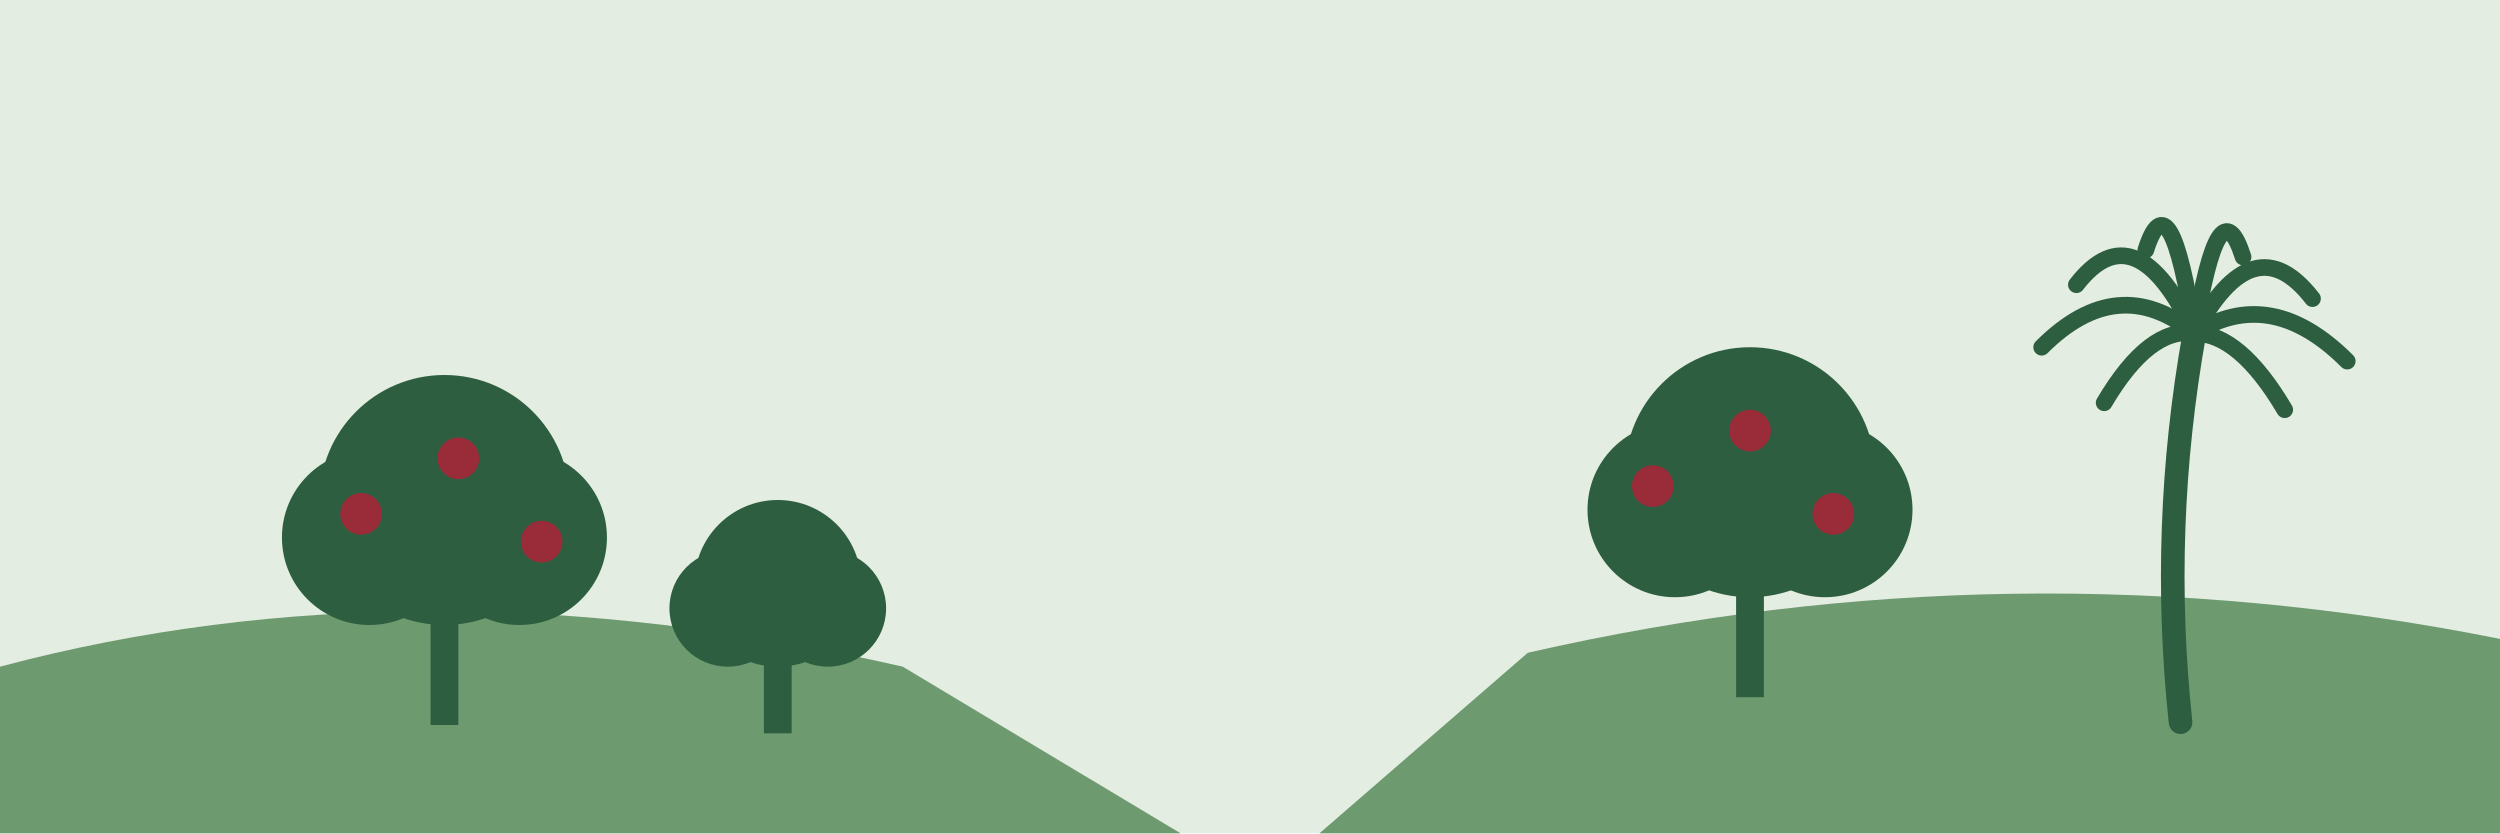
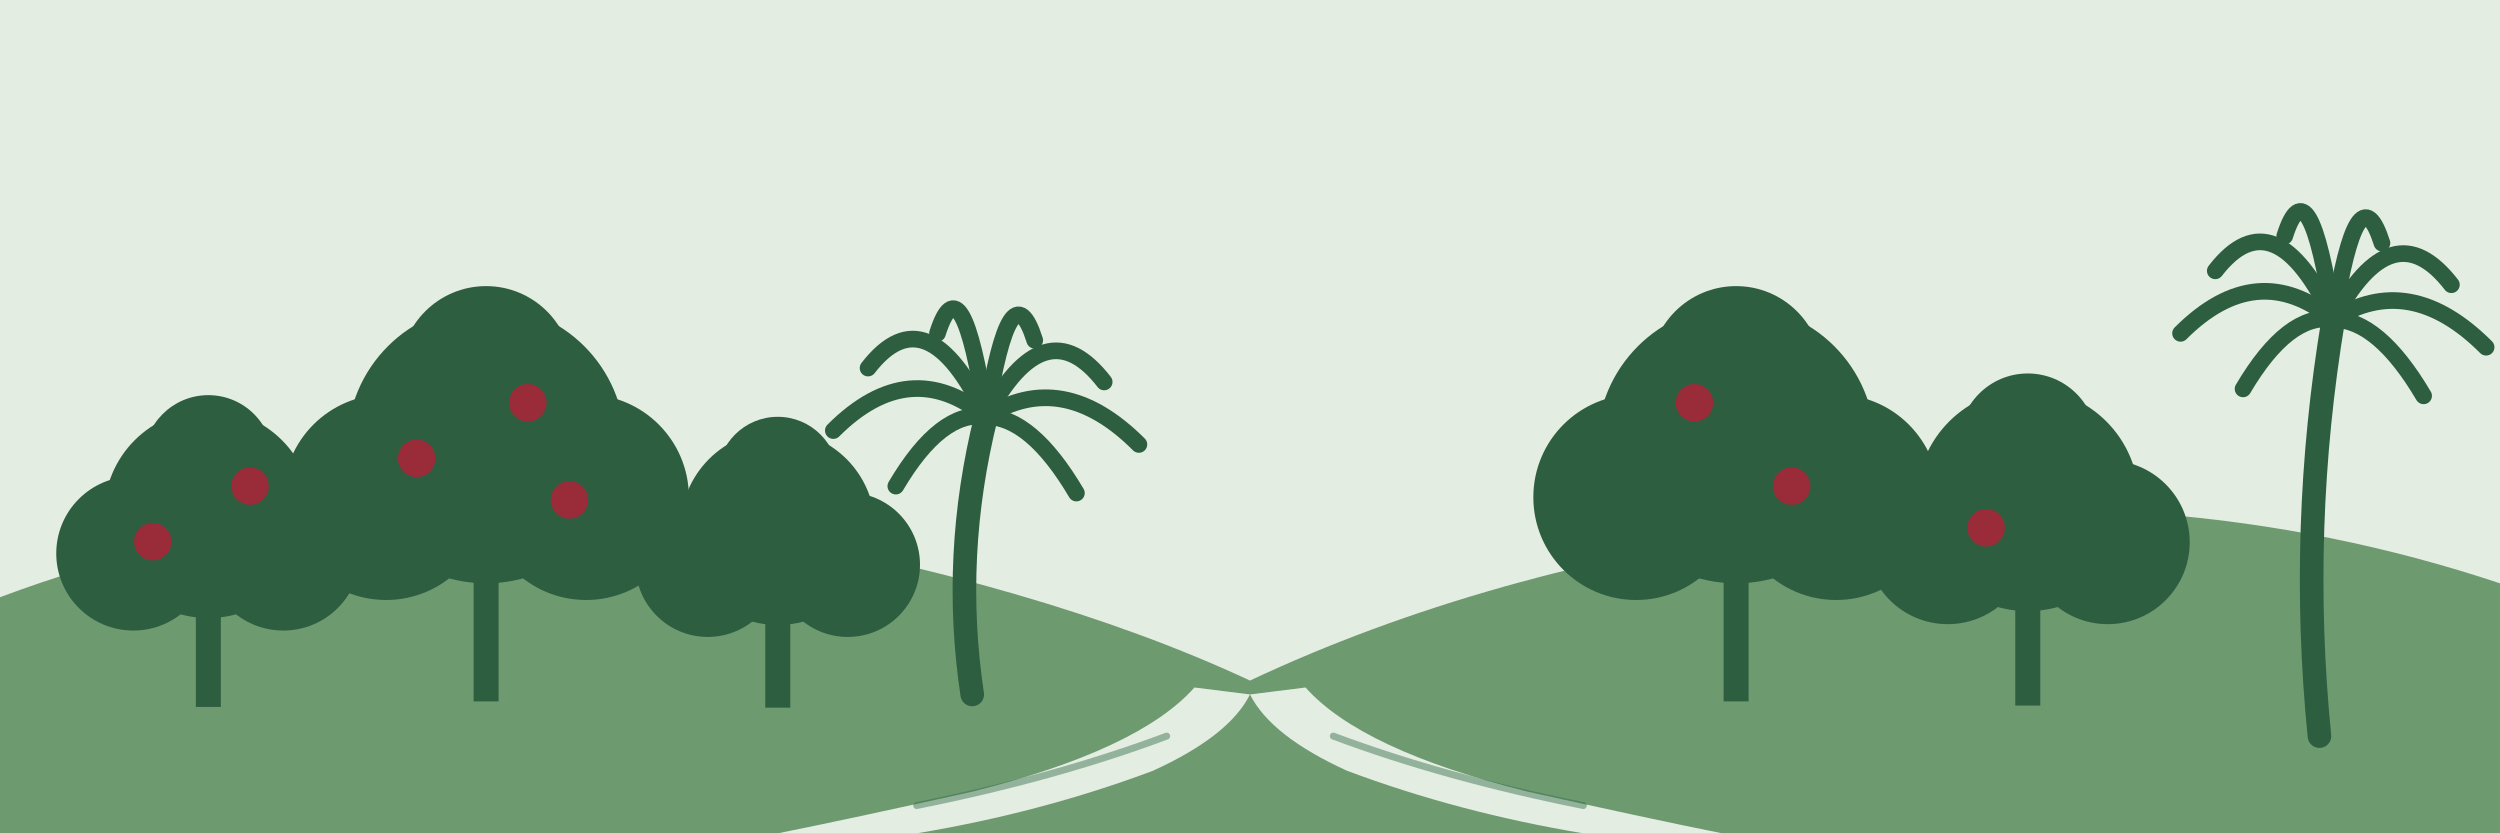
<svg xmlns="http://www.w3.org/2000/svg" width="720" height="240" viewBox="0 0 360 120" preserveAspectRatio="xMidYMax slice">
  <rect width="360" height="120" fill="#E4EDE2" />
-   <path d="M0 120 L0 96 Q60 80 130 96 L170 120 Z" fill="#6E9A70" />
-   <path d="M190 120 L220 94 Q290 78 360 92 L360 120 Z" fill="#6E9A70" />
+   <path d="M0 120 L0 86 Q48 68 104 76 Q150 84 180 98 Q214 82 258 76 Q312 68 360 84 L360 120 Z" fill="#6E9A70" />
+   <path d="M172 99 Q164 108 140 114 Q122 118 112 120 L132 120 Q150 117 166 111 Q177 106 180 100 Z" fill="#E4EDE2" />
+   <path d="M188 99 Q196 108 220 114 Q238 118 248 120 L228 120 Q210 117 194 111 Q183 106 180 100 Z" fill="#E4EDE2" />
+   <path d="M168 106 Q152 112 132 116 M192 106 Q208 112 228 116" stroke="#2F6B44" stroke-width="1" fill="none" stroke-linecap="round" opacity=".45" />
  <g fill="#2D5E40">
-     <circle cx="64" cy="72" r="18" />
-     <circle cx="53.2" cy="77.4" r="12.6" />
-     <circle cx="74.8" cy="77.4" r="12.6" />
-     <rect x="62" y="82.8" width="4" height="21.6" />
+     <circle cx="30" cy="74" r="15" />
+     <circle cx="19.2" cy="79.7" r="11.1" />
+     <circle cx="40.8" cy="79.7" r="11.1" />
+     <circle cx="30" cy="66.2" r="9.3" />
  </g>
+   <rect x="28.2" y="84.5" width="3.6" height="17.3" fill="#2D5E40" />
  <g fill="#2D5E40">
-     <circle cx="112" cy="84" r="12" />
-     <circle cx="104.8" cy="87.6" r="8.4" />
-     <circle cx="119.2" cy="87.6" r="8.4" />
-     <rect x="110" y="91.2" width="4" height="14.4" />
+     <circle cx="70" cy="64" r="20" />
+     <circle cx="55.6" cy="71.6" r="14.8" />
+     <circle cx="84.4" cy="71.6" r="14.8" />
+     <circle cx="70" cy="53.6" r="12.4" />
  </g>
+   <rect x="68.2" y="78" width="3.6" height="23.0" fill="#2D5E40" />
  <g fill="#2D5E40">
-     <circle cx="252" cy="68" r="18" />
-     <circle cx="241.2" cy="73.4" r="12.6" />
-     <circle cx="262.8" cy="73.4" r="12.6" />
-     <rect x="250" y="78.8" width="4" height="21.6" />
+     <circle cx="112" cy="76" r="14" />
+     <circle cx="101.92" cy="81.32" r="10.4" />
+     <circle cx="122.08" cy="81.32" r="10.4" />
+     <circle cx="112" cy="68.72" r="8.7" />
  </g>
-   <path d="M314 104 Q311 76 316 48" stroke="#2D5E40" stroke-width="3.4" fill="none" stroke-linecap="round" />
-   <path d="M316 48 q-11 -9 -22 2" stroke="#2D5E40" stroke-width="2.4" fill="none" stroke-linecap="round" />
-   <path d="M316 48 q-8.5 -18 -17 -7" stroke="#2D5E40" stroke-width="2.4" fill="none" stroke-linecap="round" />
-   <path d="M316 48 q-3.5 -23 -7 -12" stroke="#2D5E40" stroke-width="2.4" fill="none" stroke-linecap="round" />
-   <path d="M316 48 q3.5 -22 7 -11" stroke="#2D5E40" stroke-width="2.4" fill="none" stroke-linecap="round" />
-   <path d="M316 48 q8.5 -16 17 -5" stroke="#2D5E40" stroke-width="2.4" fill="none" stroke-linecap="round" />
-   <path d="M316 48 q11 -7 22 4" stroke="#2D5E40" stroke-width="2.4" fill="none" stroke-linecap="round" />
-   <path d="M316 48 q-6.5 -1 -13 10" stroke="#2D5E40" stroke-width="2.4" fill="none" stroke-linecap="round" />
-   <path d="M316 48 q6.5 0 13 11" stroke="#2D5E40" stroke-width="2.4" fill="none" stroke-linecap="round" />
-   <circle cx="52" cy="74" r="3" fill="#9A2B39" />
-   <circle cx="66" cy="66" r="3" fill="#9A2B39" />
-   <circle cx="78" cy="78" r="3" fill="#9A2B39" />
-   <circle cx="238" cy="70" r="3" fill="#9A2B39" />
-   <circle cx="252" cy="62" r="3" fill="#9A2B39" />
-   <circle cx="264" cy="74" r="3" fill="#9A2B39" />
+   <rect x="110.2" y="85.8" width="3.6" height="16.1" fill="#2D5E40" />
+   <g fill="#2D5E40">
+     <circle cx="250" cy="64" r="20" />
+     <circle cx="235.6" cy="71.6" r="14.8" />
+     <circle cx="264.4" cy="71.6" r="14.8" />
+     <circle cx="250" cy="53.6" r="12.4" />
+   </g>
+   <rect x="248.2" y="78" width="3.6" height="23.0" fill="#2D5E40" />
+   <g fill="#2D5E40">
+     <circle cx="292" cy="72" r="16" />
+     <circle cx="280.48" cy="78.08" r="11.8" />
+     <circle cx="303.52" cy="78.08" r="11.8" />
+     <circle cx="292" cy="63.68" r="9.9" />
+   </g>
+   <rect x="290.2" y="83.2" width="3.6" height="18.4" fill="#2D5E40" />
+   <circle cx="22" cy="78" r="2.7" fill="#9A2B39" />
+   <circle cx="36" cy="70" r="2.7" fill="#9A2B39" />
+   <circle cx="60" cy="66" r="2.7" fill="#9A2B39" />
+   <circle cx="76" cy="58" r="2.7" fill="#9A2B39" />
+   <circle cx="82" cy="72" r="2.7" fill="#9A2B39" />
+   <circle cx="244" cy="58" r="2.7" fill="#9A2B39" />
+   <circle cx="258" cy="70" r="2.7" fill="#9A2B39" />
+   <circle cx="286" cy="76" r="2.7" fill="#9A2B39" />
+   <path d="M140 100 Q137 80 142 60" stroke="#2D5E40" stroke-width="3.4" fill="none" stroke-linecap="round" />
+   <path d="M142 60 q-11 -9 -22 2" stroke="#2D5E40" stroke-width="2.4" fill="none" stroke-linecap="round" />
+   <path d="M142 60 q-8.5 -18 -17 -7" stroke="#2D5E40" stroke-width="2.4" fill="none" stroke-linecap="round" />
+   <path d="M142 60 q-3.5 -23 -7 -12" stroke="#2D5E40" stroke-width="2.4" fill="none" stroke-linecap="round" />
+   <path d="M142 60 q3.5 -22 7 -11" stroke="#2D5E40" stroke-width="2.4" fill="none" stroke-linecap="round" />
+   <path d="M142 60 q8.5 -16 17 -5" stroke="#2D5E40" stroke-width="2.4" fill="none" stroke-linecap="round" />
+   <path d="M142 60 q11 -7 22 4" stroke="#2D5E40" stroke-width="2.4" fill="none" stroke-linecap="round" />
+   <path d="M142 60 q-6.5 -1 -13 10" stroke="#2D5E40" stroke-width="2.4" fill="none" stroke-linecap="round" />
+   <path d="M142 60 q6.5 0 13 11" stroke="#2D5E40" stroke-width="2.4" fill="none" stroke-linecap="round" />
+   <path d="M334 106 Q331 76 336 46" stroke="#2D5E40" stroke-width="3.4" fill="none" stroke-linecap="round" />
+   <path d="M336 46 q-11 -9 -22 2" stroke="#2D5E40" stroke-width="2.4" fill="none" stroke-linecap="round" />
+   <path d="M336 46 q-8.5 -18 -17 -7" stroke="#2D5E40" stroke-width="2.4" fill="none" stroke-linecap="round" />
+   <path d="M336 46 q-3.5 -23 -7 -12" stroke="#2D5E40" stroke-width="2.4" fill="none" stroke-linecap="round" />
+   <path d="M336 46 q3.5 -22 7 -11" stroke="#2D5E40" stroke-width="2.4" fill="none" stroke-linecap="round" />
+   <path d="M336 46 q8.5 -16 17 -5" stroke="#2D5E40" stroke-width="2.4" fill="none" stroke-linecap="round" />
+   <path d="M336 46 q11 -7 22 4" stroke="#2D5E40" stroke-width="2.4" fill="none" stroke-linecap="round" />
+   <path d="M336 46 q-6.5 -1 -13 10" stroke="#2D5E40" stroke-width="2.4" fill="none" stroke-linecap="round" />
+   <path d="M336 46 q6.5 0 13 11" stroke="#2D5E40" stroke-width="2.4" fill="none" stroke-linecap="round" />
</svg>
